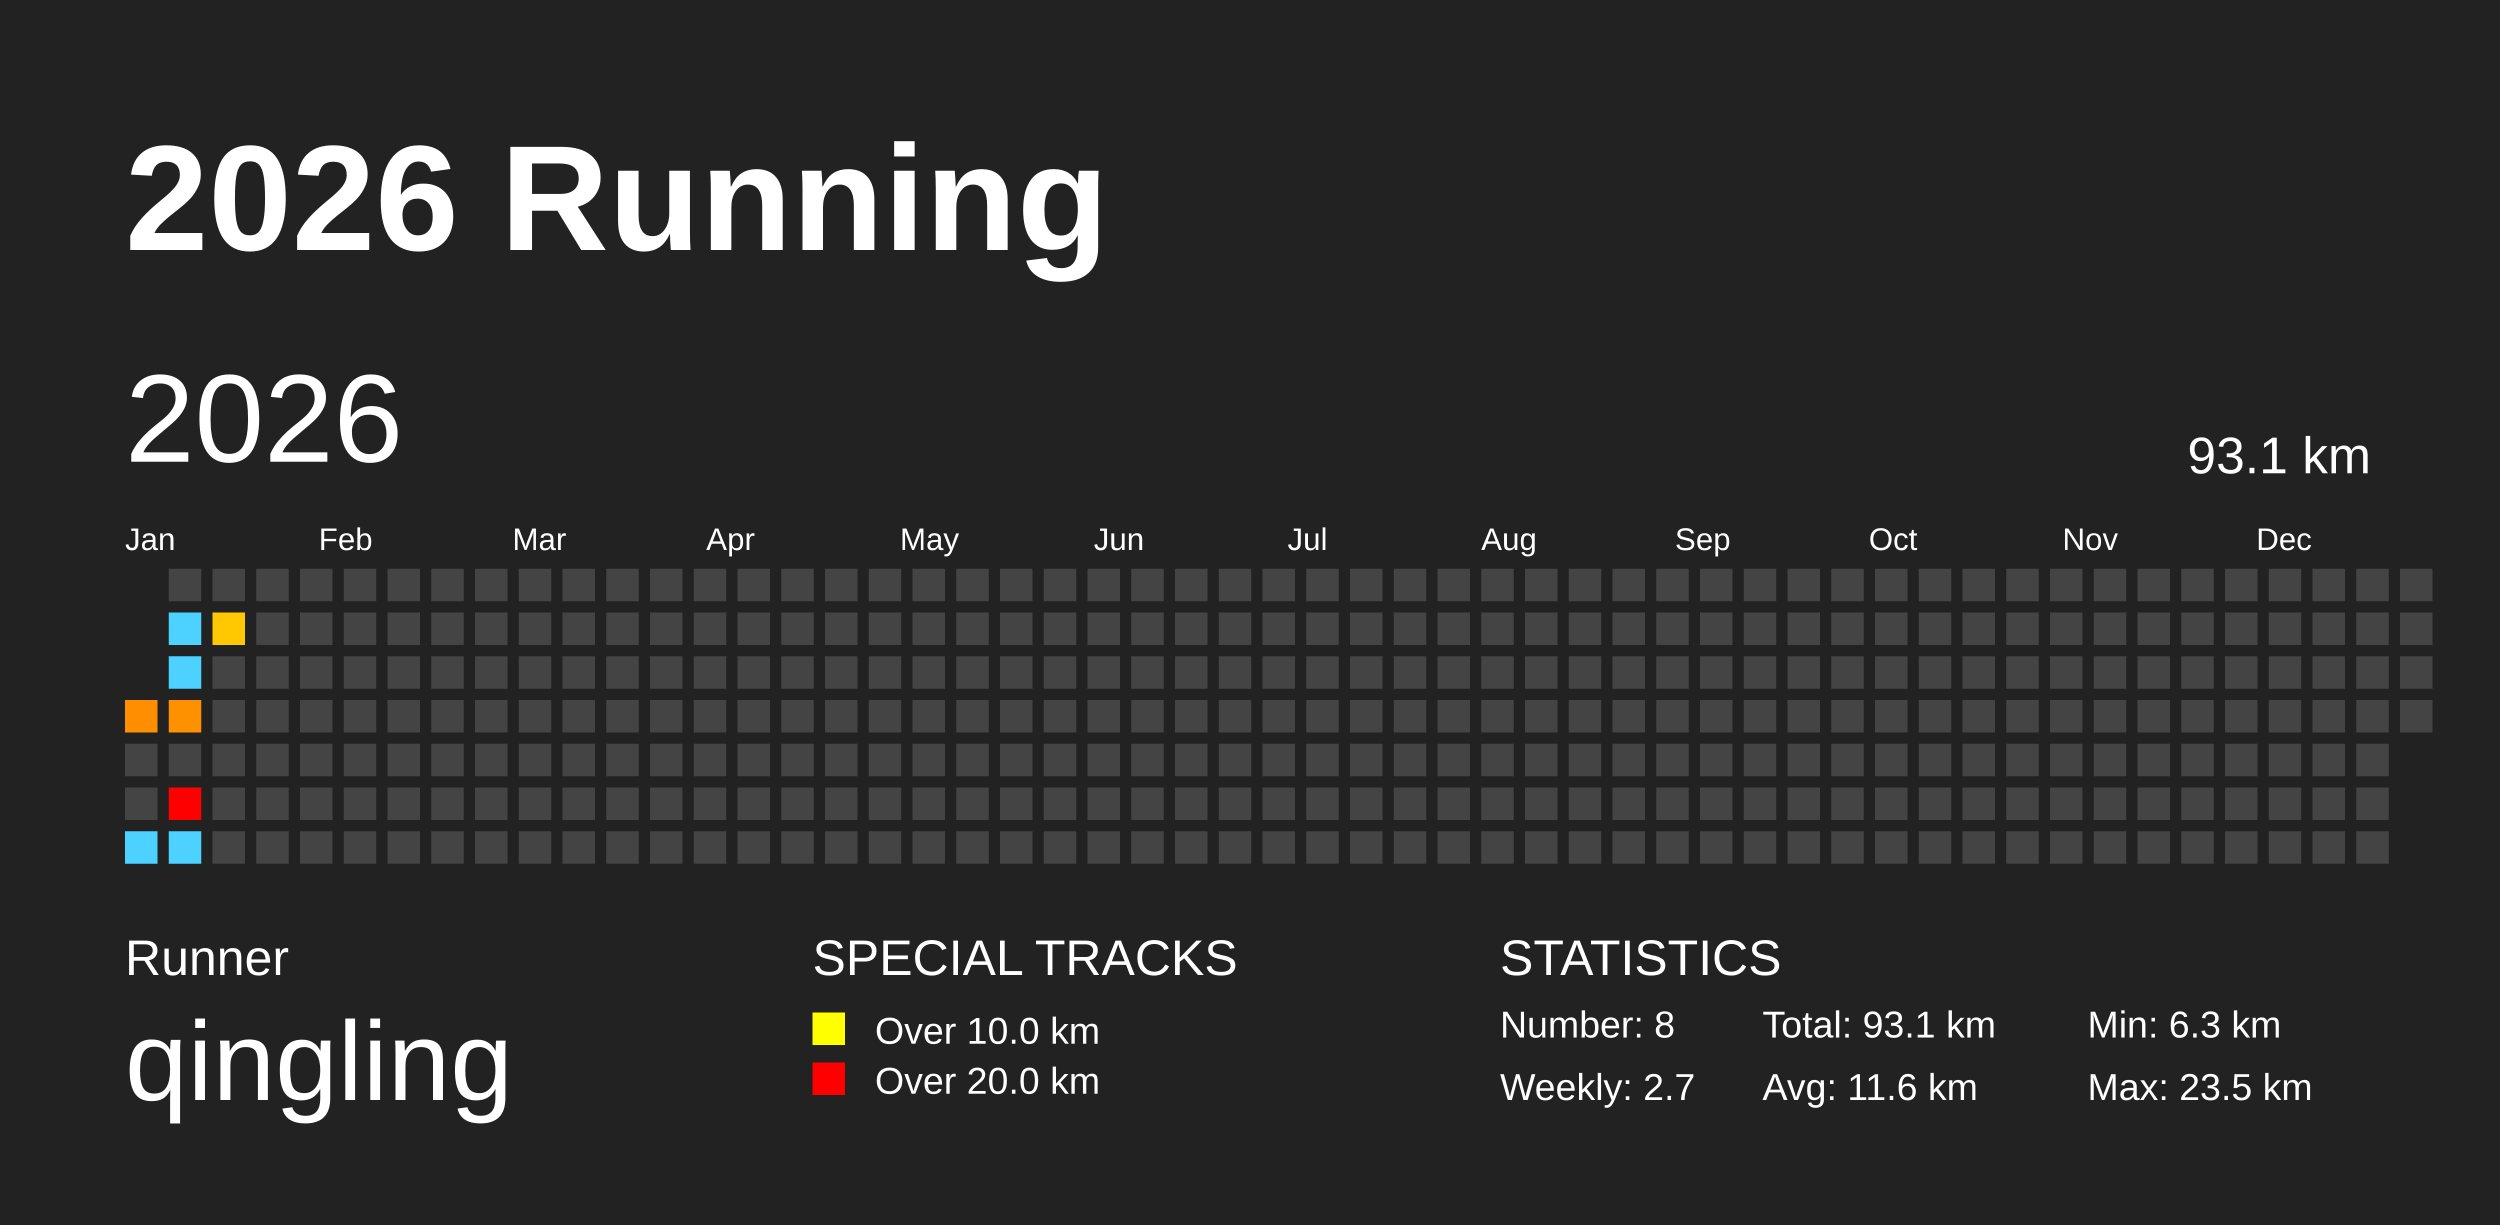
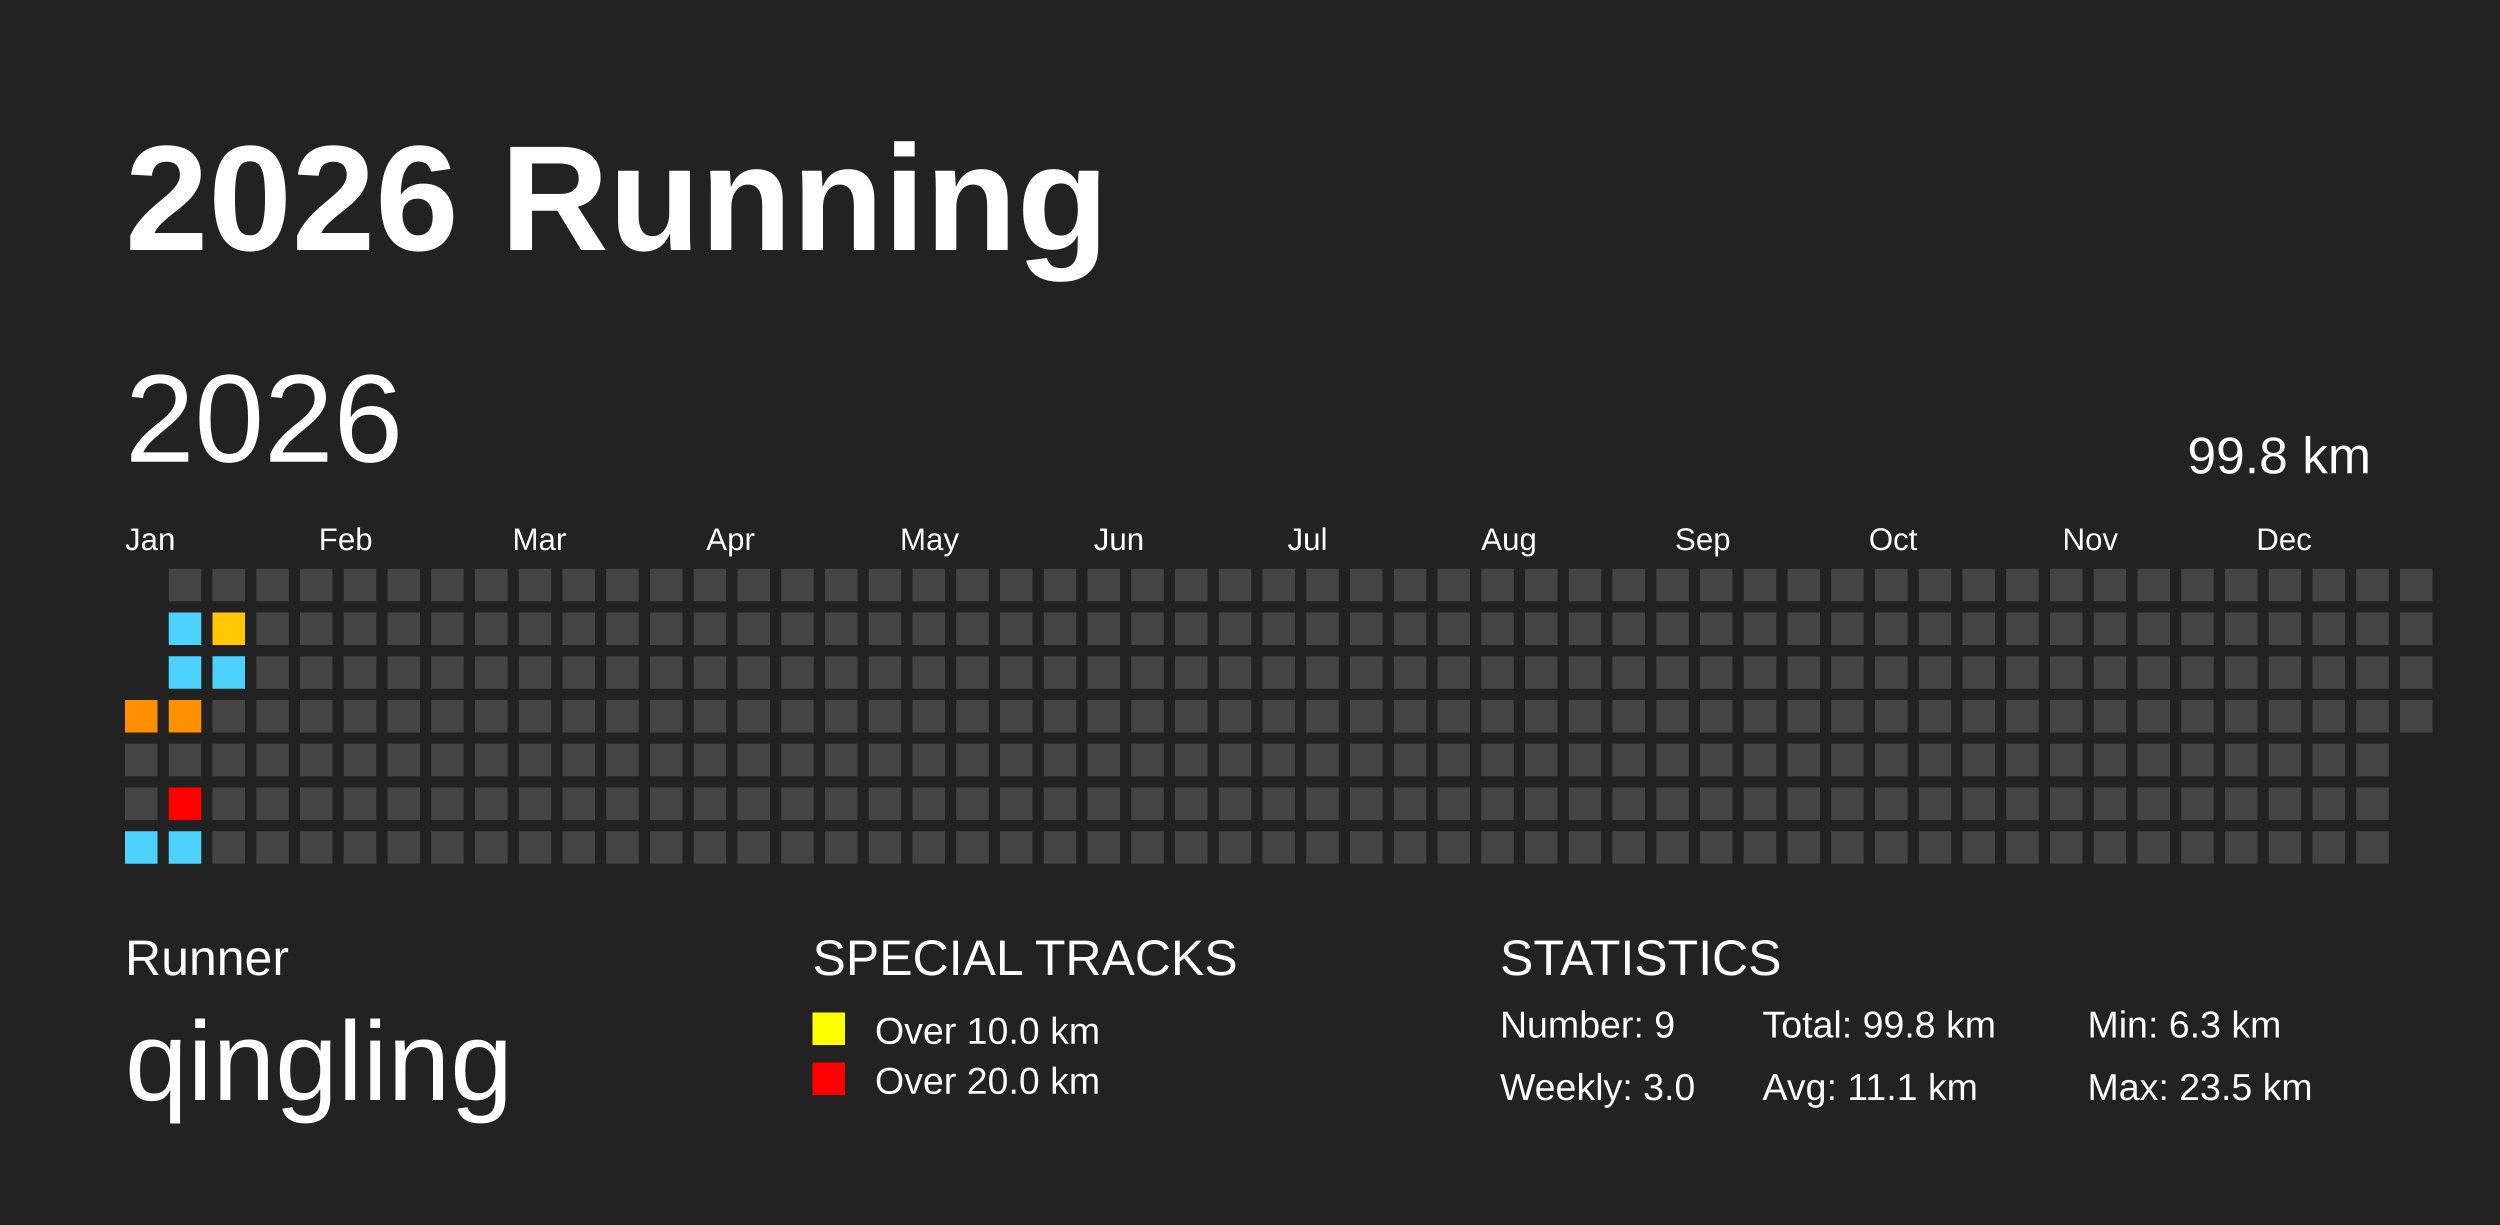
<svg xmlns="http://www.w3.org/2000/svg" baseProfile="full" height="98mm" version="1.1" viewBox="0,0,200,98" width="200mm">
  <defs />
  <rect fill="#222222" height="98" width="200" x="0" y="0" />
  <text fill="#FFFFFF" style="font-size:12px; font-family:Arial; font-weight:bold;" x="10" y="20">2026 Running</text>
  <text fill="#FFFFFF" style="font-size:4px; font-family:Arial" x="10" y="78">Runner</text>
  <text fill="#FFFFFF" style="font-size:9px; font-family:Arial" x="10" y="88">qingling</text>
  <text fill="#FFFFFF" style="font-size:4px; font-family:Arial" x="65" y="78">SPECIAL TRACKS</text>
  <rect fill="yellow" height="2.6" width="2.6" x="65" y="81" />
  <text fill="#FFFFFF" style="font-size:3px; font-family:Arial" x="70" y="83.5">Over 10.0 km</text>
  <rect fill="red" height="2.6" width="2.6" x="65" y="85" />
  <text fill="#FFFFFF" style="font-size:3px; font-family:Arial" x="70" y="87.5">Over 20.0 km</text>
  <text fill="#FFFFFF" style="font-size:4px; font-family:Arial" x="120" y="78">STATISTICS</text>
-   <text fill="#FFFFFF" style="font-size:3px; font-family:Arial" x="120" y="83">Number: 8</text>
-   <text fill="#FFFFFF" style="font-size:3px; font-family:Arial" x="120" y="88">Weekly: 2.7</text>
-   <text fill="#FFFFFF" style="font-size:3px; font-family:Arial" x="141" y="83">Total: 93.1 km</text>
-   <text fill="#FFFFFF" style="font-size:3px; font-family:Arial" x="141" y="88">Avg: 11.6 km</text>
+   <text fill="#FFFFFF" style="font-size:3px; font-family:Arial" x="120" y="83">Number: 9</text>
+   <text fill="#FFFFFF" style="font-size:3px; font-family:Arial" x="120" y="88">Weekly: 3.0</text>
+   <text fill="#FFFFFF" style="font-size:3px; font-family:Arial" x="141" y="83">Total: 99.8 km</text>
+   <text fill="#FFFFFF" style="font-size:3px; font-family:Arial" x="141" y="88">Avg: 11.1 km</text>
  <text fill="#FFFFFF" style="font-size:3px; font-family:Arial" x="167" y="83">Min: 6.3 km</text>
  <text fill="#FFFFFF" style="font-size:3px; font-family:Arial" x="167" y="88">Max: 23.5 km</text>
  <text dominant-baseline="hanging" fill="#FFFFFF" style="font-size:10.0px; font-family:Arial;" x="10" y="30">2026</text>
-   <text dominant-baseline="hanging" fill="#FFFFFF" style="font-size:4.125px; font-family:Arial;" x="175" y="35">93.1 km</text>
+   <text dominant-baseline="hanging" fill="#FFFFFF" style="font-size:4.125px; font-family:Arial;" x="175" y="35">99.8 km</text>
  <text fill="#FFFFFF" style="font-size:2.5px; font-family:Arial" x="10.0" y="44">Jan</text>
  <text fill="#FFFFFF" style="font-size:2.5px; font-family:Arial" x="25.5" y="44">Feb</text>
  <text fill="#FFFFFF" style="font-size:2.5px; font-family:Arial" x="41.0" y="44">Mar</text>
  <text fill="#FFFFFF" style="font-size:2.5px; font-family:Arial" x="56.5" y="44">Apr</text>
  <text fill="#FFFFFF" style="font-size:2.5px; font-family:Arial" x="72.0" y="44">May</text>
  <text fill="#FFFFFF" style="font-size:2.5px; font-family:Arial" x="87.5" y="44">Jun</text>
  <text fill="#FFFFFF" style="font-size:2.5px; font-family:Arial" x="103.0" y="44">Jul</text>
  <text fill="#FFFFFF" style="font-size:2.5px; font-family:Arial" x="118.5" y="44">Aug</text>
  <text fill="#FFFFFF" style="font-size:2.5px; font-family:Arial" x="134.0" y="44">Sep</text>
  <text fill="#FFFFFF" style="font-size:2.5px; font-family:Arial" x="149.5" y="44">Oct</text>
  <text fill="#FFFFFF" style="font-size:2.5px; font-family:Arial" x="165.0" y="44">Nov</text>
  <text fill="#FFFFFF" style="font-size:2.5px; font-family:Arial" x="180.5" y="44">Dec</text>
  <rect fill="#ff8f00" height="2.6" width="2.6" x="10.0" y="56.0" />
  <rect fill="#444444" height="2.6" width="2.6" x="10.0" y="59.5" />
  <rect fill="#444444" height="2.6" width="2.6" x="10.0" y="63.0" />
  <rect fill="#4dd2ff" height="2.6" width="2.6" x="10.0" y="66.5" />
  <rect fill="#444444" height="2.6" width="2.6" x="13.5" y="45.5" />
  <rect fill="#4dd2ff" height="2.6" width="2.6" x="13.5" y="49.0" />
  <rect fill="#4dd2ff" height="2.6" width="2.6" x="13.5" y="52.5" />
  <rect fill="#ff9100" height="2.6" width="2.6" x="13.5" y="56.0" />
  <rect fill="#444444" height="2.6" width="2.6" x="13.5" y="59.5" />
  <rect fill="red" height="2.6" width="2.6" x="13.5" y="63.0" />
  <rect fill="#4dd2ff" height="2.6" width="2.6" x="13.5" y="66.5" />
  <rect fill="#444444" height="2.6" width="2.6" x="17.0" y="45.5" />
  <rect fill="#ffc800" height="2.6" width="2.6" x="17.0" y="49.0" />
-   <rect fill="#444444" height="2.6" width="2.6" x="17.0" y="52.5" />
+   <rect fill="#4dd2ff" height="2.6" width="2.6" x="17.0" y="52.5" />
  <rect fill="#444444" height="2.6" width="2.6" x="17.0" y="56.0" />
  <rect fill="#444444" height="2.6" width="2.6" x="17.0" y="59.5" />
  <rect fill="#444444" height="2.6" width="2.6" x="17.0" y="63.0" />
  <rect fill="#444444" height="2.6" width="2.6" x="17.0" y="66.5" />
  <rect fill="#444444" height="2.6" width="2.6" x="20.5" y="45.5" />
  <rect fill="#444444" height="2.6" width="2.6" x="20.5" y="49.0" />
  <rect fill="#444444" height="2.6" width="2.6" x="20.5" y="52.5" />
  <rect fill="#444444" height="2.6" width="2.6" x="20.5" y="56.0" />
  <rect fill="#444444" height="2.6" width="2.6" x="20.5" y="59.5" />
  <rect fill="#444444" height="2.6" width="2.6" x="20.5" y="63.0" />
  <rect fill="#444444" height="2.6" width="2.6" x="20.5" y="66.5" />
  <rect fill="#444444" height="2.6" width="2.6" x="24.0" y="45.5" />
  <rect fill="#444444" height="2.6" width="2.6" x="24.0" y="49.0" />
  <rect fill="#444444" height="2.6" width="2.6" x="24.0" y="52.5" />
  <rect fill="#444444" height="2.6" width="2.6" x="24.0" y="56.0" />
  <rect fill="#444444" height="2.6" width="2.6" x="24.0" y="59.5" />
  <rect fill="#444444" height="2.6" width="2.6" x="24.0" y="63.0" />
  <rect fill="#444444" height="2.6" width="2.6" x="24.0" y="66.5" />
  <rect fill="#444444" height="2.6" width="2.6" x="27.5" y="45.5" />
  <rect fill="#444444" height="2.6" width="2.6" x="27.5" y="49.0" />
  <rect fill="#444444" height="2.6" width="2.6" x="27.5" y="52.5" />
  <rect fill="#444444" height="2.6" width="2.6" x="27.5" y="56.0" />
  <rect fill="#444444" height="2.6" width="2.6" x="27.5" y="59.5" />
  <rect fill="#444444" height="2.6" width="2.6" x="27.5" y="63.0" />
  <rect fill="#444444" height="2.6" width="2.6" x="27.5" y="66.5" />
  <rect fill="#444444" height="2.6" width="2.6" x="31.0" y="45.5" />
  <rect fill="#444444" height="2.6" width="2.6" x="31.0" y="49.0" />
  <rect fill="#444444" height="2.6" width="2.6" x="31.0" y="52.5" />
  <rect fill="#444444" height="2.6" width="2.6" x="31.0" y="56.0" />
  <rect fill="#444444" height="2.6" width="2.6" x="31.0" y="59.5" />
  <rect fill="#444444" height="2.6" width="2.6" x="31.0" y="63.0" />
  <rect fill="#444444" height="2.6" width="2.6" x="31.0" y="66.5" />
  <rect fill="#444444" height="2.6" width="2.6" x="34.5" y="45.5" />
  <rect fill="#444444" height="2.6" width="2.6" x="34.5" y="49.0" />
  <rect fill="#444444" height="2.6" width="2.6" x="34.5" y="52.5" />
  <rect fill="#444444" height="2.6" width="2.6" x="34.5" y="56.0" />
  <rect fill="#444444" height="2.6" width="2.6" x="34.5" y="59.5" />
  <rect fill="#444444" height="2.6" width="2.6" x="34.5" y="63.0" />
  <rect fill="#444444" height="2.6" width="2.6" x="34.5" y="66.5" />
  <rect fill="#444444" height="2.6" width="2.6" x="38.0" y="45.5" />
  <rect fill="#444444" height="2.6" width="2.6" x="38.0" y="49.0" />
  <rect fill="#444444" height="2.6" width="2.6" x="38.0" y="52.5" />
  <rect fill="#444444" height="2.6" width="2.6" x="38.0" y="56.0" />
  <rect fill="#444444" height="2.6" width="2.6" x="38.0" y="59.5" />
  <rect fill="#444444" height="2.6" width="2.6" x="38.0" y="63.0" />
  <rect fill="#444444" height="2.6" width="2.6" x="38.0" y="66.5" />
  <rect fill="#444444" height="2.6" width="2.6" x="41.5" y="45.5" />
  <rect fill="#444444" height="2.6" width="2.6" x="41.5" y="49.0" />
  <rect fill="#444444" height="2.6" width="2.6" x="41.5" y="52.5" />
  <rect fill="#444444" height="2.6" width="2.6" x="41.5" y="56.0" />
  <rect fill="#444444" height="2.6" width="2.6" x="41.5" y="59.5" />
  <rect fill="#444444" height="2.6" width="2.6" x="41.5" y="63.0" />
  <rect fill="#444444" height="2.6" width="2.6" x="41.5" y="66.5" />
  <rect fill="#444444" height="2.6" width="2.6" x="45.0" y="45.5" />
  <rect fill="#444444" height="2.6" width="2.6" x="45.0" y="49.0" />
  <rect fill="#444444" height="2.6" width="2.6" x="45.0" y="52.5" />
  <rect fill="#444444" height="2.6" width="2.6" x="45.0" y="56.0" />
  <rect fill="#444444" height="2.6" width="2.6" x="45.0" y="59.5" />
  <rect fill="#444444" height="2.6" width="2.6" x="45.0" y="63.0" />
  <rect fill="#444444" height="2.6" width="2.6" x="45.0" y="66.5" />
  <rect fill="#444444" height="2.6" width="2.6" x="48.5" y="45.5" />
  <rect fill="#444444" height="2.6" width="2.6" x="48.5" y="49.0" />
  <rect fill="#444444" height="2.6" width="2.6" x="48.5" y="52.5" />
  <rect fill="#444444" height="2.6" width="2.6" x="48.5" y="56.0" />
  <rect fill="#444444" height="2.6" width="2.6" x="48.5" y="59.5" />
  <rect fill="#444444" height="2.6" width="2.6" x="48.5" y="63.0" />
  <rect fill="#444444" height="2.6" width="2.6" x="48.5" y="66.5" />
  <rect fill="#444444" height="2.6" width="2.6" x="52.0" y="45.5" />
  <rect fill="#444444" height="2.6" width="2.6" x="52.0" y="49.0" />
  <rect fill="#444444" height="2.6" width="2.6" x="52.0" y="52.5" />
  <rect fill="#444444" height="2.6" width="2.6" x="52.0" y="56.0" />
  <rect fill="#444444" height="2.6" width="2.6" x="52.0" y="59.5" />
  <rect fill="#444444" height="2.6" width="2.6" x="52.0" y="63.0" />
  <rect fill="#444444" height="2.6" width="2.6" x="52.0" y="66.5" />
  <rect fill="#444444" height="2.6" width="2.6" x="55.5" y="45.5" />
  <rect fill="#444444" height="2.6" width="2.6" x="55.5" y="49.0" />
  <rect fill="#444444" height="2.6" width="2.6" x="55.5" y="52.5" />
  <rect fill="#444444" height="2.6" width="2.6" x="55.5" y="56.0" />
  <rect fill="#444444" height="2.6" width="2.6" x="55.5" y="59.5" />
  <rect fill="#444444" height="2.6" width="2.6" x="55.5" y="63.0" />
  <rect fill="#444444" height="2.6" width="2.6" x="55.5" y="66.5" />
  <rect fill="#444444" height="2.6" width="2.6" x="59.0" y="45.5" />
  <rect fill="#444444" height="2.6" width="2.6" x="59.0" y="49.0" />
  <rect fill="#444444" height="2.6" width="2.6" x="59.0" y="52.5" />
  <rect fill="#444444" height="2.6" width="2.6" x="59.0" y="56.0" />
  <rect fill="#444444" height="2.6" width="2.6" x="59.0" y="59.5" />
  <rect fill="#444444" height="2.6" width="2.6" x="59.0" y="63.0" />
  <rect fill="#444444" height="2.6" width="2.6" x="59.0" y="66.5" />
  <rect fill="#444444" height="2.6" width="2.6" x="62.5" y="45.5" />
  <rect fill="#444444" height="2.6" width="2.6" x="62.5" y="49.0" />
  <rect fill="#444444" height="2.6" width="2.6" x="62.5" y="52.5" />
  <rect fill="#444444" height="2.6" width="2.6" x="62.5" y="56.0" />
  <rect fill="#444444" height="2.6" width="2.6" x="62.5" y="59.5" />
  <rect fill="#444444" height="2.6" width="2.6" x="62.5" y="63.0" />
  <rect fill="#444444" height="2.6" width="2.6" x="62.5" y="66.5" />
  <rect fill="#444444" height="2.6" width="2.6" x="66.0" y="45.5" />
  <rect fill="#444444" height="2.6" width="2.6" x="66.0" y="49.0" />
  <rect fill="#444444" height="2.6" width="2.6" x="66.0" y="52.5" />
  <rect fill="#444444" height="2.6" width="2.6" x="66.0" y="56.0" />
  <rect fill="#444444" height="2.6" width="2.6" x="66.0" y="59.5" />
  <rect fill="#444444" height="2.6" width="2.6" x="66.0" y="63.0" />
  <rect fill="#444444" height="2.6" width="2.6" x="66.0" y="66.5" />
  <rect fill="#444444" height="2.6" width="2.6" x="69.5" y="45.5" />
  <rect fill="#444444" height="2.6" width="2.6" x="69.5" y="49.0" />
  <rect fill="#444444" height="2.6" width="2.6" x="69.5" y="52.5" />
  <rect fill="#444444" height="2.6" width="2.6" x="69.5" y="56.0" />
  <rect fill="#444444" height="2.6" width="2.6" x="69.5" y="59.5" />
  <rect fill="#444444" height="2.6" width="2.6" x="69.5" y="63.0" />
  <rect fill="#444444" height="2.6" width="2.6" x="69.5" y="66.5" />
  <rect fill="#444444" height="2.6" width="2.6" x="73.0" y="45.5" />
  <rect fill="#444444" height="2.6" width="2.6" x="73.0" y="49.0" />
  <rect fill="#444444" height="2.6" width="2.6" x="73.0" y="52.5" />
  <rect fill="#444444" height="2.6" width="2.6" x="73.0" y="56.0" />
  <rect fill="#444444" height="2.6" width="2.6" x="73.0" y="59.5" />
  <rect fill="#444444" height="2.6" width="2.6" x="73.0" y="63.0" />
  <rect fill="#444444" height="2.6" width="2.6" x="73.0" y="66.5" />
  <rect fill="#444444" height="2.6" width="2.6" x="76.5" y="45.5" />
  <rect fill="#444444" height="2.6" width="2.6" x="76.5" y="49.0" />
  <rect fill="#444444" height="2.6" width="2.6" x="76.5" y="52.5" />
  <rect fill="#444444" height="2.6" width="2.6" x="76.5" y="56.0" />
  <rect fill="#444444" height="2.6" width="2.6" x="76.5" y="59.5" />
  <rect fill="#444444" height="2.6" width="2.6" x="76.5" y="63.0" />
  <rect fill="#444444" height="2.6" width="2.6" x="76.5" y="66.5" />
  <rect fill="#444444" height="2.6" width="2.6" x="80.0" y="45.5" />
  <rect fill="#444444" height="2.6" width="2.6" x="80.0" y="49.0" />
  <rect fill="#444444" height="2.6" width="2.6" x="80.0" y="52.5" />
  <rect fill="#444444" height="2.6" width="2.6" x="80.0" y="56.0" />
  <rect fill="#444444" height="2.6" width="2.6" x="80.0" y="59.5" />
  <rect fill="#444444" height="2.6" width="2.6" x="80.0" y="63.0" />
  <rect fill="#444444" height="2.6" width="2.6" x="80.0" y="66.5" />
  <rect fill="#444444" height="2.6" width="2.6" x="83.5" y="45.5" />
  <rect fill="#444444" height="2.6" width="2.6" x="83.5" y="49.0" />
  <rect fill="#444444" height="2.6" width="2.6" x="83.5" y="52.5" />
  <rect fill="#444444" height="2.6" width="2.6" x="83.5" y="56.0" />
  <rect fill="#444444" height="2.6" width="2.6" x="83.5" y="59.5" />
  <rect fill="#444444" height="2.6" width="2.6" x="83.5" y="63.0" />
  <rect fill="#444444" height="2.6" width="2.6" x="83.5" y="66.5" />
  <rect fill="#444444" height="2.6" width="2.6" x="87.0" y="45.5" />
  <rect fill="#444444" height="2.6" width="2.6" x="87.0" y="49.0" />
  <rect fill="#444444" height="2.6" width="2.6" x="87.0" y="52.5" />
  <rect fill="#444444" height="2.6" width="2.6" x="87.0" y="56.0" />
  <rect fill="#444444" height="2.6" width="2.6" x="87.0" y="59.5" />
  <rect fill="#444444" height="2.6" width="2.6" x="87.0" y="63.0" />
  <rect fill="#444444" height="2.6" width="2.6" x="87.0" y="66.5" />
  <rect fill="#444444" height="2.6" width="2.6" x="90.5" y="45.5" />
  <rect fill="#444444" height="2.6" width="2.6" x="90.5" y="49.0" />
  <rect fill="#444444" height="2.6" width="2.6" x="90.5" y="52.5" />
  <rect fill="#444444" height="2.6" width="2.6" x="90.5" y="56.0" />
  <rect fill="#444444" height="2.6" width="2.6" x="90.5" y="59.5" />
  <rect fill="#444444" height="2.6" width="2.6" x="90.5" y="63.0" />
  <rect fill="#444444" height="2.6" width="2.6" x="90.5" y="66.5" />
  <rect fill="#444444" height="2.6" width="2.6" x="94.0" y="45.5" />
  <rect fill="#444444" height="2.6" width="2.6" x="94.0" y="49.0" />
  <rect fill="#444444" height="2.6" width="2.6" x="94.0" y="52.5" />
  <rect fill="#444444" height="2.6" width="2.6" x="94.0" y="56.0" />
  <rect fill="#444444" height="2.6" width="2.6" x="94.0" y="59.5" />
  <rect fill="#444444" height="2.6" width="2.6" x="94.0" y="63.0" />
  <rect fill="#444444" height="2.6" width="2.6" x="94.0" y="66.5" />
  <rect fill="#444444" height="2.6" width="2.6" x="97.5" y="45.5" />
  <rect fill="#444444" height="2.6" width="2.6" x="97.5" y="49.0" />
  <rect fill="#444444" height="2.6" width="2.6" x="97.5" y="52.5" />
  <rect fill="#444444" height="2.6" width="2.6" x="97.5" y="56.0" />
  <rect fill="#444444" height="2.6" width="2.6" x="97.5" y="59.5" />
  <rect fill="#444444" height="2.6" width="2.6" x="97.5" y="63.0" />
  <rect fill="#444444" height="2.6" width="2.6" x="97.5" y="66.5" />
  <rect fill="#444444" height="2.6" width="2.6" x="101.0" y="45.5" />
  <rect fill="#444444" height="2.6" width="2.6" x="101.0" y="49.0" />
  <rect fill="#444444" height="2.6" width="2.6" x="101.0" y="52.5" />
  <rect fill="#444444" height="2.6" width="2.6" x="101.0" y="56.0" />
  <rect fill="#444444" height="2.6" width="2.6" x="101.0" y="59.5" />
  <rect fill="#444444" height="2.6" width="2.6" x="101.0" y="63.0" />
  <rect fill="#444444" height="2.6" width="2.6" x="101.0" y="66.5" />
  <rect fill="#444444" height="2.6" width="2.6" x="104.5" y="45.5" />
  <rect fill="#444444" height="2.6" width="2.6" x="104.5" y="49.0" />
  <rect fill="#444444" height="2.6" width="2.6" x="104.5" y="52.5" />
  <rect fill="#444444" height="2.6" width="2.6" x="104.5" y="56.0" />
  <rect fill="#444444" height="2.6" width="2.6" x="104.5" y="59.5" />
  <rect fill="#444444" height="2.6" width="2.6" x="104.5" y="63.0" />
  <rect fill="#444444" height="2.6" width="2.6" x="104.5" y="66.5" />
  <rect fill="#444444" height="2.6" width="2.6" x="108.0" y="45.5" />
  <rect fill="#444444" height="2.6" width="2.6" x="108.0" y="49.0" />
  <rect fill="#444444" height="2.6" width="2.6" x="108.0" y="52.5" />
  <rect fill="#444444" height="2.6" width="2.6" x="108.0" y="56.0" />
  <rect fill="#444444" height="2.6" width="2.6" x="108.0" y="59.5" />
  <rect fill="#444444" height="2.6" width="2.6" x="108.0" y="63.0" />
  <rect fill="#444444" height="2.6" width="2.6" x="108.0" y="66.5" />
  <rect fill="#444444" height="2.6" width="2.6" x="111.5" y="45.5" />
  <rect fill="#444444" height="2.6" width="2.6" x="111.5" y="49.0" />
  <rect fill="#444444" height="2.6" width="2.6" x="111.5" y="52.5" />
  <rect fill="#444444" height="2.6" width="2.6" x="111.5" y="56.0" />
  <rect fill="#444444" height="2.6" width="2.6" x="111.5" y="59.5" />
  <rect fill="#444444" height="2.6" width="2.6" x="111.5" y="63.0" />
  <rect fill="#444444" height="2.6" width="2.6" x="111.5" y="66.5" />
  <rect fill="#444444" height="2.6" width="2.6" x="115.0" y="45.5" />
  <rect fill="#444444" height="2.6" width="2.6" x="115.0" y="49.0" />
  <rect fill="#444444" height="2.6" width="2.6" x="115.0" y="52.5" />
  <rect fill="#444444" height="2.6" width="2.6" x="115.0" y="56.0" />
  <rect fill="#444444" height="2.6" width="2.6" x="115.0" y="59.5" />
  <rect fill="#444444" height="2.6" width="2.6" x="115.0" y="63.0" />
  <rect fill="#444444" height="2.6" width="2.6" x="115.0" y="66.5" />
  <rect fill="#444444" height="2.6" width="2.6" x="118.5" y="45.5" />
  <rect fill="#444444" height="2.6" width="2.6" x="118.5" y="49.0" />
  <rect fill="#444444" height="2.6" width="2.6" x="118.5" y="52.5" />
  <rect fill="#444444" height="2.6" width="2.6" x="118.5" y="56.0" />
  <rect fill="#444444" height="2.6" width="2.6" x="118.5" y="59.5" />
  <rect fill="#444444" height="2.6" width="2.6" x="118.5" y="63.0" />
  <rect fill="#444444" height="2.6" width="2.6" x="118.5" y="66.5" />
  <rect fill="#444444" height="2.6" width="2.6" x="122.0" y="45.5" />
  <rect fill="#444444" height="2.6" width="2.6" x="122.0" y="49.0" />
  <rect fill="#444444" height="2.6" width="2.6" x="122.0" y="52.5" />
  <rect fill="#444444" height="2.6" width="2.6" x="122.0" y="56.0" />
  <rect fill="#444444" height="2.6" width="2.6" x="122.0" y="59.5" />
  <rect fill="#444444" height="2.6" width="2.6" x="122.0" y="63.0" />
  <rect fill="#444444" height="2.6" width="2.6" x="122.0" y="66.5" />
  <rect fill="#444444" height="2.6" width="2.6" x="125.5" y="45.5" />
  <rect fill="#444444" height="2.6" width="2.6" x="125.5" y="49.0" />
  <rect fill="#444444" height="2.6" width="2.6" x="125.5" y="52.5" />
  <rect fill="#444444" height="2.6" width="2.6" x="125.5" y="56.0" />
  <rect fill="#444444" height="2.6" width="2.6" x="125.5" y="59.5" />
  <rect fill="#444444" height="2.6" width="2.6" x="125.5" y="63.0" />
  <rect fill="#444444" height="2.6" width="2.6" x="125.5" y="66.5" />
  <rect fill="#444444" height="2.6" width="2.6" x="129.0" y="45.5" />
  <rect fill="#444444" height="2.6" width="2.6" x="129.0" y="49.0" />
  <rect fill="#444444" height="2.6" width="2.6" x="129.0" y="52.5" />
  <rect fill="#444444" height="2.6" width="2.6" x="129.0" y="56.0" />
  <rect fill="#444444" height="2.6" width="2.6" x="129.0" y="59.5" />
  <rect fill="#444444" height="2.6" width="2.6" x="129.0" y="63.0" />
  <rect fill="#444444" height="2.6" width="2.6" x="129.0" y="66.5" />
  <rect fill="#444444" height="2.6" width="2.6" x="132.5" y="45.5" />
  <rect fill="#444444" height="2.6" width="2.6" x="132.5" y="49.0" />
  <rect fill="#444444" height="2.6" width="2.6" x="132.5" y="52.5" />
  <rect fill="#444444" height="2.6" width="2.6" x="132.5" y="56.0" />
  <rect fill="#444444" height="2.6" width="2.6" x="132.5" y="59.5" />
  <rect fill="#444444" height="2.6" width="2.6" x="132.5" y="63.0" />
  <rect fill="#444444" height="2.6" width="2.6" x="132.5" y="66.5" />
  <rect fill="#444444" height="2.6" width="2.6" x="136.0" y="45.5" />
  <rect fill="#444444" height="2.6" width="2.6" x="136.0" y="49.0" />
  <rect fill="#444444" height="2.6" width="2.6" x="136.0" y="52.5" />
  <rect fill="#444444" height="2.6" width="2.6" x="136.0" y="56.0" />
  <rect fill="#444444" height="2.6" width="2.6" x="136.0" y="59.5" />
  <rect fill="#444444" height="2.6" width="2.6" x="136.0" y="63.0" />
  <rect fill="#444444" height="2.6" width="2.6" x="136.0" y="66.5" />
  <rect fill="#444444" height="2.6" width="2.6" x="139.5" y="45.5" />
  <rect fill="#444444" height="2.6" width="2.6" x="139.5" y="49.0" />
  <rect fill="#444444" height="2.6" width="2.6" x="139.5" y="52.5" />
  <rect fill="#444444" height="2.6" width="2.6" x="139.5" y="56.0" />
  <rect fill="#444444" height="2.6" width="2.6" x="139.5" y="59.5" />
  <rect fill="#444444" height="2.6" width="2.6" x="139.5" y="63.0" />
  <rect fill="#444444" height="2.6" width="2.6" x="139.5" y="66.5" />
  <rect fill="#444444" height="2.6" width="2.6" x="143.0" y="45.5" />
  <rect fill="#444444" height="2.6" width="2.6" x="143.0" y="49.0" />
  <rect fill="#444444" height="2.6" width="2.6" x="143.0" y="52.5" />
  <rect fill="#444444" height="2.6" width="2.6" x="143.0" y="56.0" />
  <rect fill="#444444" height="2.6" width="2.6" x="143.0" y="59.5" />
  <rect fill="#444444" height="2.6" width="2.6" x="143.0" y="63.0" />
  <rect fill="#444444" height="2.6" width="2.6" x="143.0" y="66.5" />
  <rect fill="#444444" height="2.6" width="2.6" x="146.5" y="45.5" />
  <rect fill="#444444" height="2.6" width="2.6" x="146.5" y="49.0" />
  <rect fill="#444444" height="2.6" width="2.6" x="146.5" y="52.5" />
  <rect fill="#444444" height="2.6" width="2.6" x="146.5" y="56.0" />
  <rect fill="#444444" height="2.6" width="2.6" x="146.5" y="59.5" />
  <rect fill="#444444" height="2.6" width="2.6" x="146.5" y="63.0" />
  <rect fill="#444444" height="2.6" width="2.6" x="146.5" y="66.5" />
  <rect fill="#444444" height="2.6" width="2.6" x="150.0" y="45.5" />
  <rect fill="#444444" height="2.6" width="2.6" x="150.0" y="49.0" />
  <rect fill="#444444" height="2.6" width="2.6" x="150.0" y="52.5" />
  <rect fill="#444444" height="2.6" width="2.6" x="150.0" y="56.0" />
  <rect fill="#444444" height="2.6" width="2.6" x="150.0" y="59.5" />
  <rect fill="#444444" height="2.6" width="2.6" x="150.0" y="63.0" />
  <rect fill="#444444" height="2.6" width="2.6" x="150.0" y="66.5" />
  <rect fill="#444444" height="2.6" width="2.6" x="153.5" y="45.5" />
  <rect fill="#444444" height="2.6" width="2.6" x="153.5" y="49.0" />
  <rect fill="#444444" height="2.6" width="2.6" x="153.5" y="52.5" />
  <rect fill="#444444" height="2.6" width="2.6" x="153.5" y="56.0" />
  <rect fill="#444444" height="2.6" width="2.6" x="153.5" y="59.5" />
  <rect fill="#444444" height="2.6" width="2.6" x="153.5" y="63.0" />
  <rect fill="#444444" height="2.6" width="2.6" x="153.5" y="66.5" />
  <rect fill="#444444" height="2.6" width="2.6" x="157.0" y="45.5" />
  <rect fill="#444444" height="2.6" width="2.6" x="157.0" y="49.0" />
  <rect fill="#444444" height="2.6" width="2.6" x="157.0" y="52.5" />
  <rect fill="#444444" height="2.6" width="2.6" x="157.0" y="56.0" />
  <rect fill="#444444" height="2.6" width="2.6" x="157.0" y="59.5" />
  <rect fill="#444444" height="2.6" width="2.6" x="157.0" y="63.0" />
  <rect fill="#444444" height="2.6" width="2.6" x="157.0" y="66.5" />
  <rect fill="#444444" height="2.6" width="2.6" x="160.5" y="45.5" />
  <rect fill="#444444" height="2.6" width="2.6" x="160.5" y="49.0" />
  <rect fill="#444444" height="2.6" width="2.6" x="160.5" y="52.5" />
  <rect fill="#444444" height="2.6" width="2.6" x="160.5" y="56.0" />
  <rect fill="#444444" height="2.6" width="2.6" x="160.5" y="59.5" />
  <rect fill="#444444" height="2.6" width="2.6" x="160.5" y="63.0" />
  <rect fill="#444444" height="2.6" width="2.6" x="160.5" y="66.5" />
  <rect fill="#444444" height="2.6" width="2.6" x="164.0" y="45.5" />
  <rect fill="#444444" height="2.6" width="2.6" x="164.0" y="49.0" />
  <rect fill="#444444" height="2.6" width="2.6" x="164.0" y="52.5" />
  <rect fill="#444444" height="2.6" width="2.6" x="164.0" y="56.0" />
  <rect fill="#444444" height="2.6" width="2.6" x="164.0" y="59.5" />
  <rect fill="#444444" height="2.6" width="2.6" x="164.0" y="63.0" />
  <rect fill="#444444" height="2.6" width="2.6" x="164.0" y="66.5" />
  <rect fill="#444444" height="2.6" width="2.6" x="167.5" y="45.5" />
  <rect fill="#444444" height="2.6" width="2.6" x="167.5" y="49.0" />
  <rect fill="#444444" height="2.6" width="2.6" x="167.5" y="52.5" />
  <rect fill="#444444" height="2.6" width="2.6" x="167.5" y="56.0" />
  <rect fill="#444444" height="2.6" width="2.6" x="167.5" y="59.5" />
  <rect fill="#444444" height="2.6" width="2.6" x="167.5" y="63.0" />
  <rect fill="#444444" height="2.6" width="2.6" x="167.5" y="66.5" />
  <rect fill="#444444" height="2.6" width="2.6" x="171.0" y="45.5" />
  <rect fill="#444444" height="2.6" width="2.6" x="171.0" y="49.0" />
  <rect fill="#444444" height="2.6" width="2.6" x="171.0" y="52.5" />
  <rect fill="#444444" height="2.6" width="2.6" x="171.0" y="56.0" />
  <rect fill="#444444" height="2.6" width="2.6" x="171.0" y="59.5" />
  <rect fill="#444444" height="2.6" width="2.6" x="171.0" y="63.0" />
  <rect fill="#444444" height="2.6" width="2.6" x="171.0" y="66.5" />
  <rect fill="#444444" height="2.6" width="2.6" x="174.5" y="45.5" />
  <rect fill="#444444" height="2.6" width="2.6" x="174.5" y="49.0" />
  <rect fill="#444444" height="2.6" width="2.6" x="174.5" y="52.5" />
  <rect fill="#444444" height="2.6" width="2.6" x="174.5" y="56.0" />
  <rect fill="#444444" height="2.6" width="2.6" x="174.5" y="59.5" />
  <rect fill="#444444" height="2.6" width="2.6" x="174.5" y="63.0" />
  <rect fill="#444444" height="2.6" width="2.6" x="174.5" y="66.5" />
  <rect fill="#444444" height="2.6" width="2.6" x="178.0" y="45.5" />
  <rect fill="#444444" height="2.6" width="2.6" x="178.0" y="49.0" />
  <rect fill="#444444" height="2.6" width="2.6" x="178.0" y="52.5" />
  <rect fill="#444444" height="2.6" width="2.6" x="178.0" y="56.0" />
  <rect fill="#444444" height="2.6" width="2.6" x="178.0" y="59.5" />
  <rect fill="#444444" height="2.6" width="2.6" x="178.0" y="63.0" />
  <rect fill="#444444" height="2.6" width="2.6" x="178.0" y="66.5" />
  <rect fill="#444444" height="2.6" width="2.6" x="181.5" y="45.5" />
  <rect fill="#444444" height="2.6" width="2.6" x="181.5" y="49.0" />
  <rect fill="#444444" height="2.6" width="2.6" x="181.5" y="52.5" />
  <rect fill="#444444" height="2.6" width="2.6" x="181.5" y="56.0" />
  <rect fill="#444444" height="2.6" width="2.6" x="181.5" y="59.5" />
  <rect fill="#444444" height="2.6" width="2.6" x="181.5" y="63.0" />
  <rect fill="#444444" height="2.6" width="2.6" x="181.5" y="66.5" />
  <rect fill="#444444" height="2.6" width="2.6" x="185.0" y="45.5" />
  <rect fill="#444444" height="2.6" width="2.6" x="185.0" y="49.0" />
  <rect fill="#444444" height="2.6" width="2.6" x="185.0" y="52.5" />
  <rect fill="#444444" height="2.6" width="2.6" x="185.0" y="56.0" />
  <rect fill="#444444" height="2.6" width="2.6" x="185.0" y="59.5" />
  <rect fill="#444444" height="2.6" width="2.6" x="185.0" y="63.0" />
  <rect fill="#444444" height="2.6" width="2.6" x="185.0" y="66.5" />
  <rect fill="#444444" height="2.6" width="2.6" x="188.5" y="45.5" />
  <rect fill="#444444" height="2.6" width="2.6" x="188.5" y="49.0" />
  <rect fill="#444444" height="2.6" width="2.6" x="188.5" y="52.5" />
  <rect fill="#444444" height="2.6" width="2.6" x="188.5" y="56.0" />
  <rect fill="#444444" height="2.6" width="2.6" x="188.5" y="59.5" />
  <rect fill="#444444" height="2.6" width="2.6" x="188.5" y="63.0" />
  <rect fill="#444444" height="2.6" width="2.6" x="188.5" y="66.5" />
  <rect fill="#444444" height="2.6" width="2.6" x="192.0" y="45.5" />
  <rect fill="#444444" height="2.6" width="2.6" x="192.0" y="49.0" />
  <rect fill="#444444" height="2.6" width="2.6" x="192.0" y="52.5" />
  <rect fill="#444444" height="2.6" width="2.6" x="192.0" y="56.0" />
</svg>
